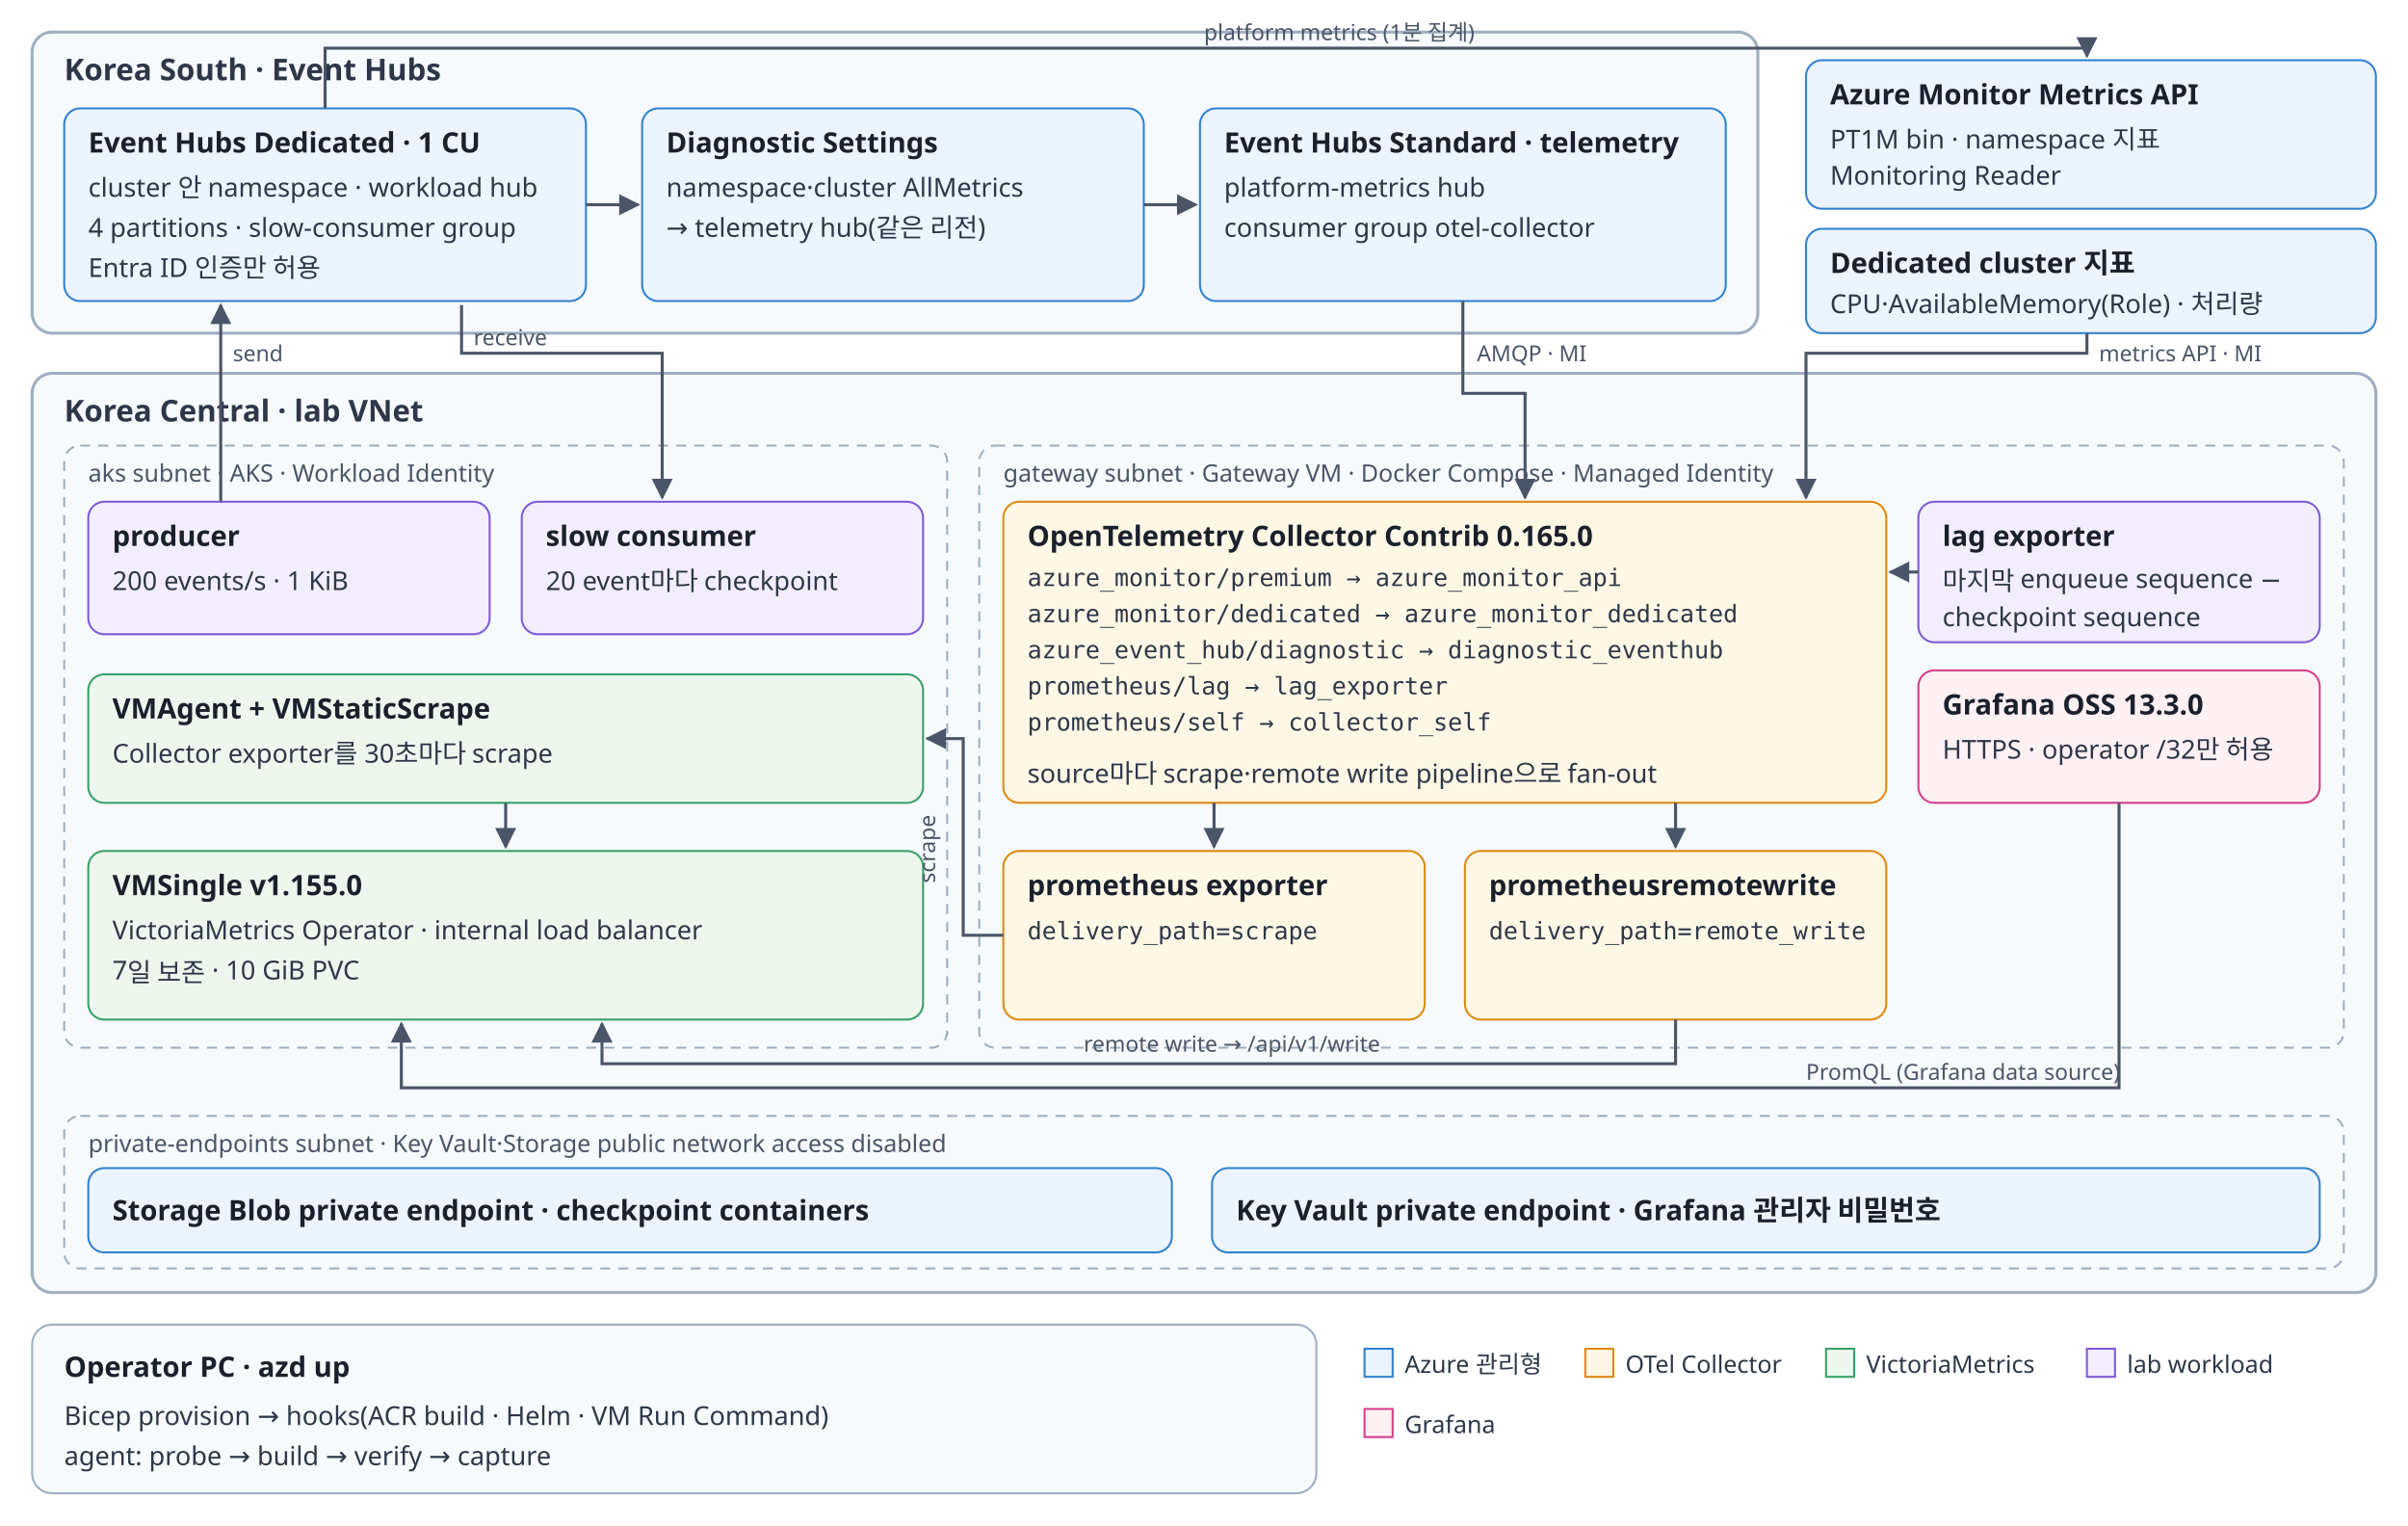
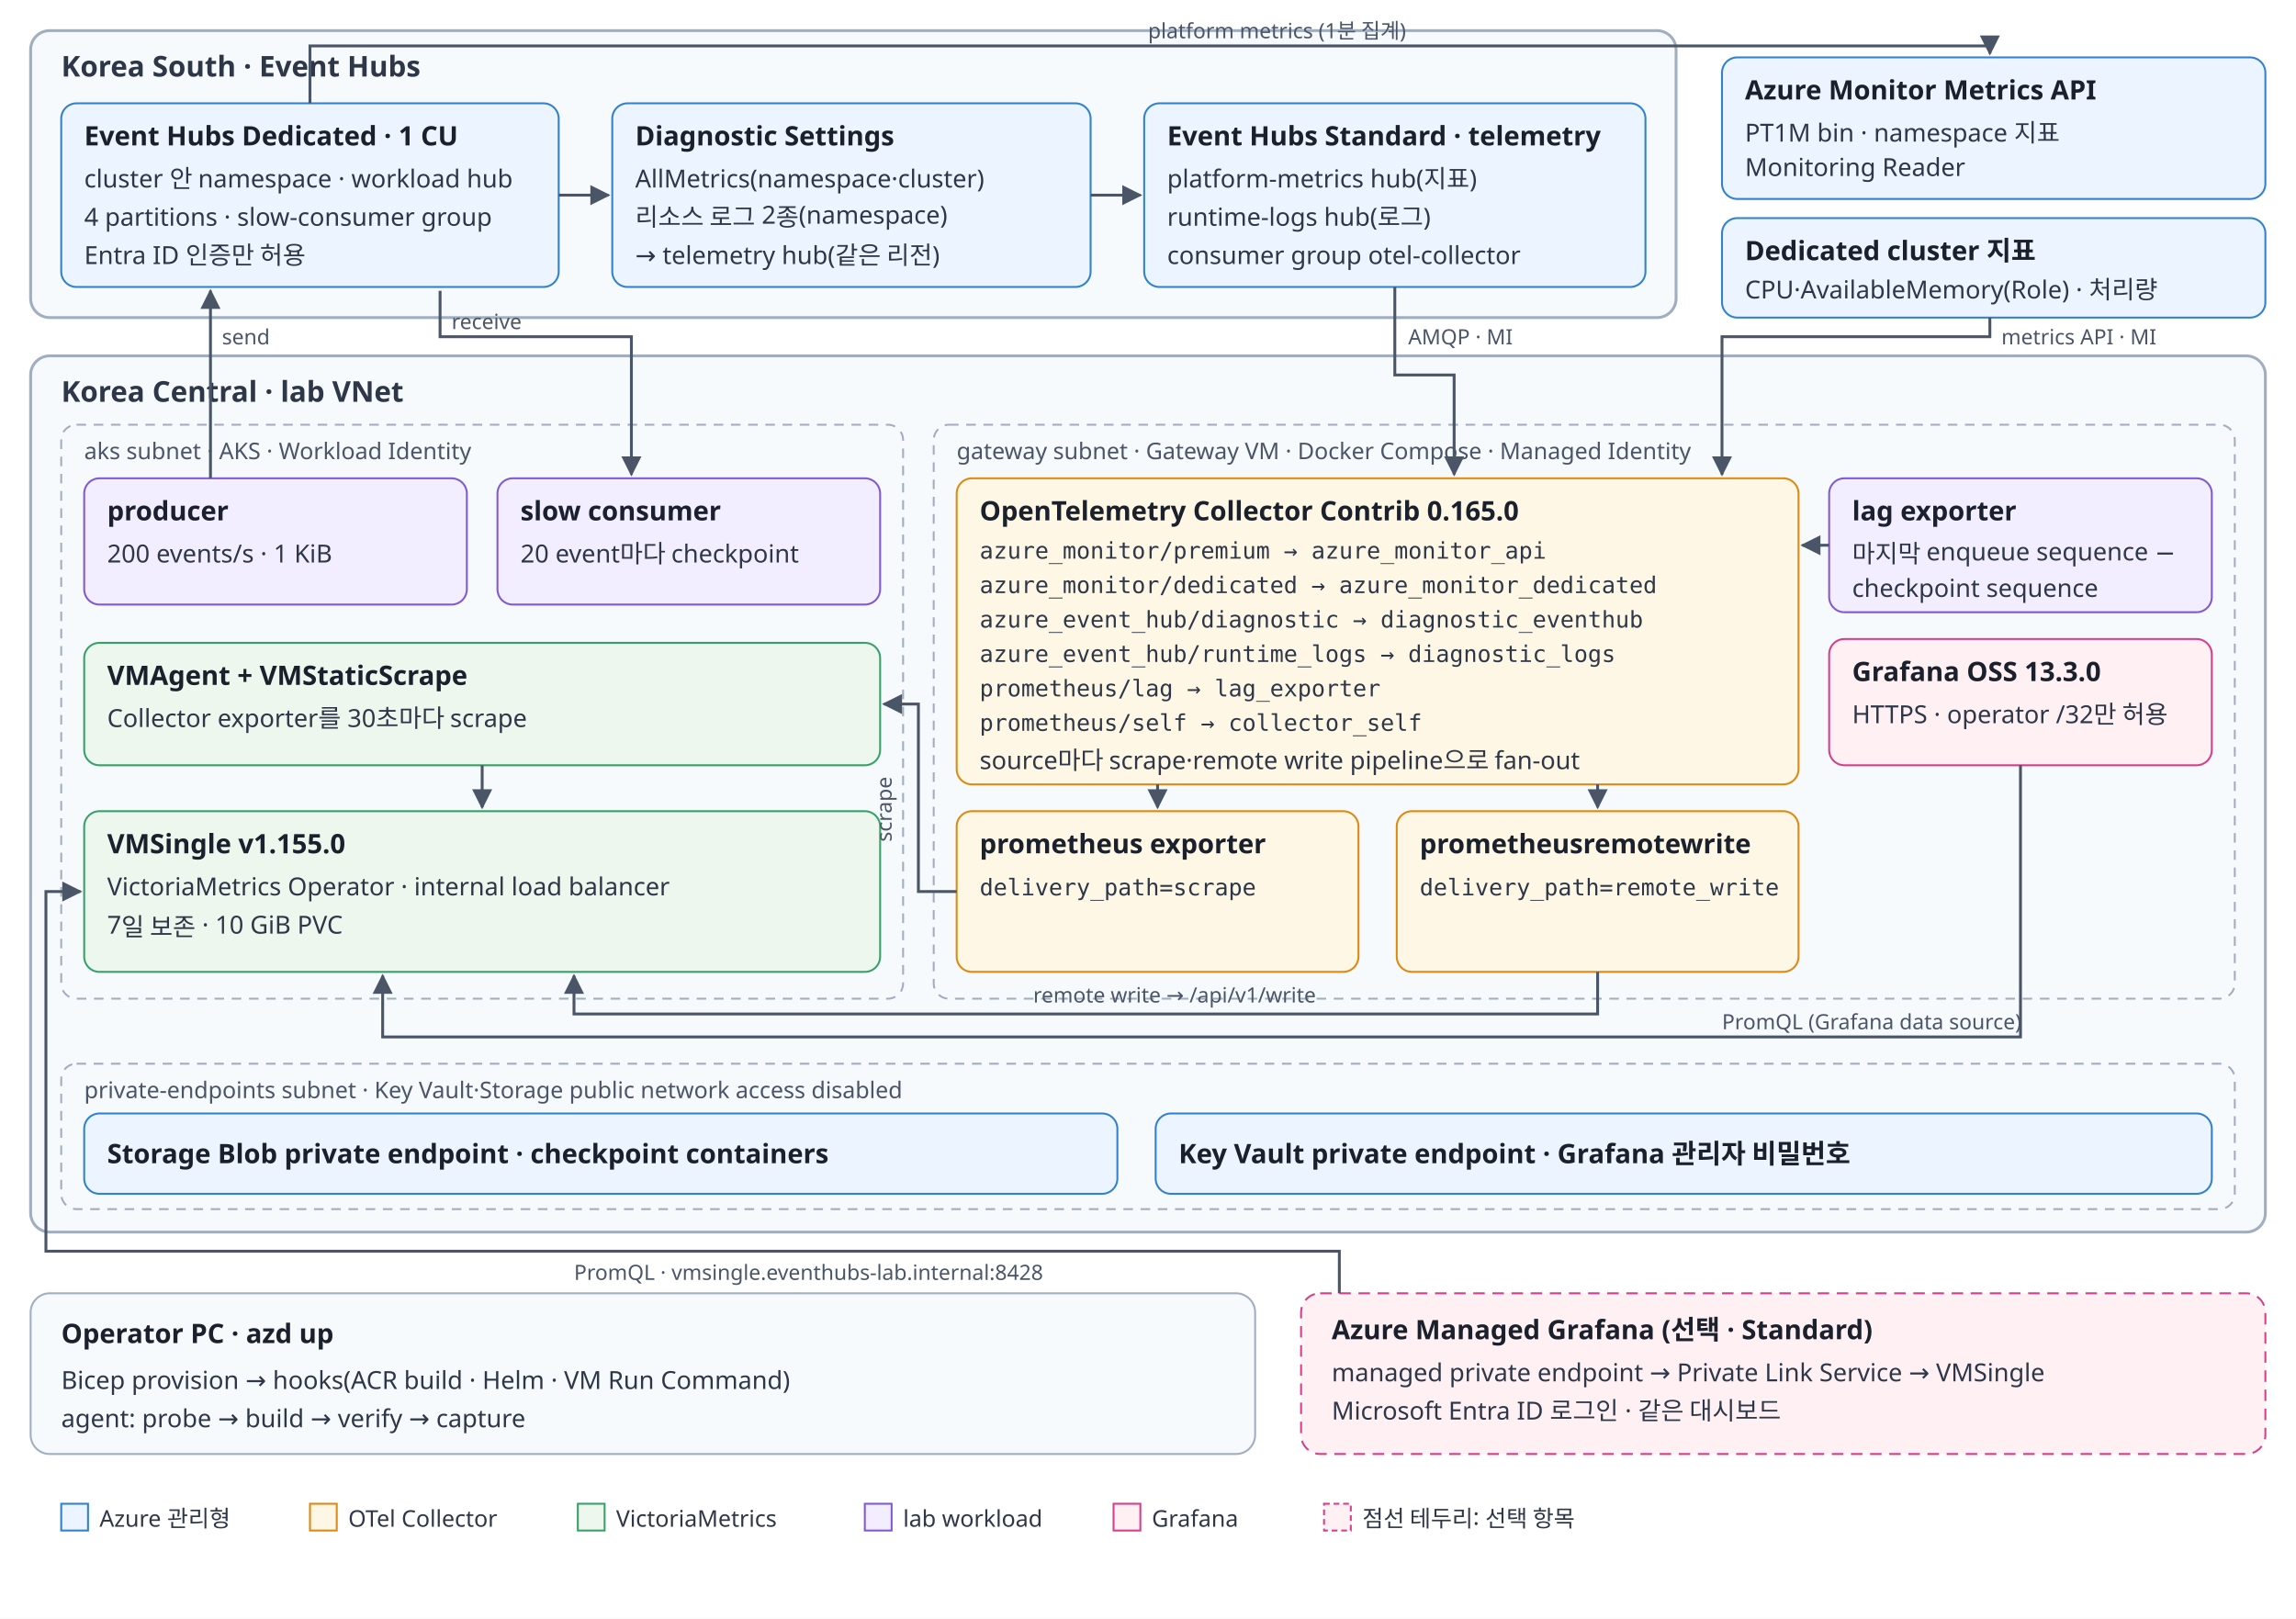
- <svg xmlns="http://www.w3.org/2000/svg" viewBox="0 0 1200 760" width="1200" height="760" role="img" aria-labelledby="archTitle archDesc" font-family="'Segoe UI', 'Apple SD Gothic Neo', 'Malgun Gothic', 'Noto Sans KR', system-ui, sans-serif" font-size="13">
+ <svg xmlns="http://www.w3.org/2000/svg" viewBox="0 0 1200 846" width="1200" height="846" role="img" aria-labelledby="archTitle archDesc" font-family="'Segoe UI', 'Apple SD Gothic Neo', 'Malgun Gothic', 'Noto Sans KR', system-ui, sans-serif" font-size="13">
  <defs>
    <marker id="arrow" viewBox="0 0 10 10" refX="9" refY="5" markerWidth="7" markerHeight="7" orient="auto-start-reverse">
      <path d="M0,0 L10,5 L0,10 z" fill="#4A5568" />
    </marker>
    <style>
      .title { font-weight: 600; font-size: 14px; fill: #1A202C; }
      .body { fill: #2D3748; }
      .mono { font-family: 'SFMono-Regular', Menlo, Consolas, monospace; font-size: 12px; fill: #2D3748; }
      .zone { fill: #F7FAFC; stroke: #A0AEC0; stroke-width: 1.5; }
      .subnet { fill: none; stroke: #A0AEC0; stroke-dasharray: 5 4; }
      .zonelabel { font-weight: 600; font-size: 15px; fill: #2D3748; }
      .sublabel { font-size: 12px; fill: #4A5568; }
      .azure { fill: #EBF4FF; stroke: #3182CE; }
      .otel { fill: #FFF7E6; stroke: #DD8A12; }
      .vm { fill: #EDF7EE; stroke: #38A169; }
      .work { fill: #F3EEFF; stroke: #805AD5; }
      .graf { fill: #FFF0F3; stroke: #D53F8C; }
      .muted { fill: #F7F7F7; stroke: #A0AEC0; stroke-dasharray: 5 4; }
      .edge { stroke: #4A5568; stroke-width: 1.5; fill: none; marker-end: url(#arrow); }
      .edgelabel { font-size: 11px; fill: #4A5568; }
    </style>
  </defs>
-   <rect width="1200" height="760" fill="#FFFFFF" />
+   <rect width="1200" height="846" fill="#FFFFFF" />
  <rect class="zone" x="16" y="16" width="860" height="150" rx="10" />
  <text class="zonelabel" x="32" y="40">Korea South · Event Hubs</text>
  <rect class="azure" x="32" y="54" width="260" height="96" rx="8" />
  <text class="title" x="44" y="76">Event Hubs Dedicated · 1 CU</text>
  <text class="body" x="44" y="98">cluster 안 namespace · workload hub</text>
  <text class="body" x="44" y="118">4 partitions · slow-consumer group</text>
  <text class="body" x="44" y="138">Entra ID 인증만 허용</text>
  <rect class="azure" x="320" y="54" width="250" height="96" rx="8" />
  <text class="title" x="332" y="76">Diagnostic Settings</text>
-   <text class="body" x="332" y="98">namespace·cluster AllMetrics</text>
-   <text class="body" x="332" y="118">→ telemetry hub(같은 리전)</text>
+   <text class="body" x="332" y="98">AllMetrics(namespace·cluster)</text>
+   <text class="body" x="332" y="118">리소스 로그 2종(namespace)</text>
+   <text class="body" x="332" y="138">→ telemetry hub(같은 리전)</text>
  <rect class="azure" x="598" y="54" width="262" height="96" rx="8" />
  <text class="title" x="610" y="76">Event Hubs Standard · telemetry</text>
-   <text class="body" x="610" y="98">platform-metrics hub</text>
-   <text class="body" x="610" y="118">consumer group otel-collector</text>
+   <text class="body" x="610" y="98">platform-metrics hub(지표)</text>
+   <text class="body" x="610" y="118">runtime-logs hub(로그)</text>
+   <text class="body" x="610" y="138">consumer group otel-collector</text>
  <path class="edge" d="M292,102 H318" />
  <path class="edge" d="M570,102 H596" />
  <rect class="azure" x="900" y="30" width="284" height="74" rx="8" />
  <text class="title" x="912" y="52">Azure Monitor Metrics API</text>
  <text class="body" x="912" y="74">PT1M bin · namespace 지표</text>
  <text class="body" x="912" y="92">Monitoring Reader</text>
  <rect class="azure" x="900" y="114" width="284" height="52" rx="8" />
  <text class="title" x="912" y="136">Dedicated cluster 지표</text>
  <text class="body" x="912" y="156">CPU·AvailableMemory(Role) · 처리량</text>
  <path class="edge" d="M162,54 V24 H1040 V28" />
  <text class="edgelabel" x="600" y="20">platform metrics (1분 집계)</text>
  <rect class="zone" x="16" y="186" width="1168" height="458" rx="10" />
  <text class="zonelabel" x="32" y="210">Korea Central · lab VNet</text>
  <rect class="subnet" x="32" y="222" width="440" height="300" rx="8" />
  <text class="sublabel" x="44" y="240">aks subnet · AKS · Workload Identity</text>
  <rect class="work" x="44" y="250" width="200" height="66" rx="8" />
  <text class="title" x="56" y="272">producer</text>
  <text class="body" x="56" y="294">200 events/s · 1 KiB</text>
  <rect class="work" x="260" y="250" width="200" height="66" rx="8" />
  <text class="title" x="272" y="272">slow consumer</text>
  <text class="body" x="272" y="294">20 event마다 checkpoint</text>
  <rect class="vm" x="44" y="336" width="416" height="64" rx="8" />
  <text class="title" x="56" y="358">VMAgent + VMStaticScrape</text>
  <text class="body" x="56" y="380">Collector exporter를 30초마다 scrape</text>
  <rect class="vm" x="44" y="424" width="416" height="84" rx="8" />
  <text class="title" x="56" y="446">VMSingle v1.155.0</text>
  <text class="body" x="56" y="468">VictoriaMetrics Operator · internal load balancer</text>
  <text class="body" x="56" y="488">7일 보존 · 10 GiB PVC</text>
  <path class="edge" d="M252,400 V422" />
  <path class="edge" d="M110,250 V196 H110 V152" />
  <text class="edgelabel" x="116" y="180">send</text>
  <path class="edge" d="M230,152 V176 H330 V248" />
  <text class="edgelabel" x="236" y="172">receive</text>
  <rect class="subnet" x="488" y="222" width="680" height="300" rx="8" />
  <text class="sublabel" x="500" y="240">gateway subnet · Gateway VM · Docker Compose · Managed Identity</text>
-   <rect class="otel" x="500" y="250" width="440" height="150" rx="8" />
+   <rect class="otel" x="500" y="250" width="440" height="160" rx="8" />
  <text class="title" x="512" y="272">OpenTelemetry Collector Contrib 0.165.0</text>
  <text class="mono" x="512" y="292">azure_monitor/premium   → azure_monitor_api</text>
  <text class="mono" x="512" y="310">azure_monitor/dedicated → azure_monitor_dedicated</text>
  <text class="mono" x="512" y="328">azure_event_hub/diagnostic → diagnostic_eventhub</text>
-   <text class="mono" x="512" y="346">prometheus/lag          → lag_exporter</text>
-   <text class="mono" x="512" y="364">prometheus/self         → collector_self</text>
-   <text class="body" x="512" y="390">source마다 scrape·remote write pipeline으로 fan-out</text>
+   <text class="mono" x="512" y="346">azure_event_hub/runtime_logs → diagnostic_logs</text>
+   <text class="mono" x="512" y="364">prometheus/lag          → lag_exporter</text>
+   <text class="mono" x="512" y="382">prometheus/self         → collector_self</text>
+   <text class="body" x="512" y="402">source마다 scrape·remote write pipeline으로 fan-out</text>
  <rect class="work" x="956" y="250" width="200" height="70" rx="8" />
  <text class="title" x="968" y="272">lag exporter</text>
  <text class="body" x="968" y="294">마지막 enqueue sequence −</text>
  <text class="body" x="968" y="312">checkpoint sequence</text>
  <rect class="graf" x="956" y="334" width="200" height="66" rx="8" />
  <text class="title" x="968" y="356">Grafana OSS 13.3.0</text>
  <text class="body" x="968" y="378">HTTPS · operator /32만 허용</text>
  <path class="edge" d="M956,285 H942" />
  <rect class="otel" x="500" y="424" width="210" height="84" rx="8" />
  <text class="title" x="512" y="446">prometheus exporter</text>
  <text class="mono" x="512" y="468">delivery_path=scrape</text>
  <rect class="otel" x="730" y="424" width="210" height="84" rx="8" />
  <text class="title" x="742" y="446">prometheusremotewrite</text>
  <text class="mono" x="742" y="468">delivery_path=remote_write</text>
-   <path class="edge" d="M605,400 V422" />
-   <path class="edge" d="M835,400 V422" />
+   <path class="edge" d="M605,410 V422" />
+   <path class="edge" d="M835,410 V422" />
  <path class="edge" d="M729,150 V196 H760 V248" />
  <text class="edgelabel" x="736" y="180">AMQP · MI</text>
  <path class="edge" d="M1040,166 V176 H900 V248" />
  <text class="edgelabel" x="1046" y="180">metrics API · MI</text>
  <path class="edge" d="M500,466 H480 V368 H462" />
  <text class="edgelabel" x="466" y="440" transform="rotate(-90 466 440)">scrape</text>
  <path class="edge" d="M835,508 V530 H300 V510" />
  <text class="edgelabel" x="540" y="524">remote write → /api/v1/write</text>
  <path class="edge" d="M1056,400 V542 H200 V510" />
  <text class="edgelabel" x="900" y="538">PromQL (Grafana data source)</text>
  <rect class="subnet" x="32" y="556" width="1136" height="76" rx="8" />
  <text class="sublabel" x="44" y="574">private-endpoints subnet · Key Vault·Storage public network access disabled</text>
  <rect class="azure" x="44" y="582" width="540" height="42" rx="8" />
  <text class="title" x="56" y="608">Storage Blob private endpoint · checkpoint containers</text>
  <rect class="azure" x="604" y="582" width="552" height="42" rx="8" />
  <text class="title" x="616" y="608">Key Vault private endpoint · Grafana 관리자 비밀번호</text>
-   <rect x="16" y="660" width="640" height="84" rx="10" fill="#F7FAFC" stroke="#A0AEC0" />
-   <text class="title" x="32" y="686">Operator PC · azd up</text>
-   <text class="body" x="32" y="710">Bicep provision → hooks(ACR build · Helm · VM Run Command)</text>
-   <text class="body" x="32" y="730">agent: probe → build → verify → capture</text>
+   <rect x="16" y="676" width="640" height="84" rx="10" fill="#F7FAFC" stroke="#A0AEC0" />
+   <text class="title" x="32" y="702">Operator PC · azd up</text>
+   <text class="body" x="32" y="726">Bicep provision → hooks(ACR build · Helm · VM Run Command)</text>
+   <text class="body" x="32" y="746">agent: probe → build → verify → capture</text>
+   <rect class="graf" x="680" y="676" width="504" height="84" rx="10" stroke-dasharray="6 4" />
+   <text class="title" x="696" y="700">Azure Managed Grafana (선택 · Standard)</text>
+   <text class="body" x="696" y="722">managed private endpoint → Private Link Service → VMSingle</text>
+   <text class="body" x="696" y="742">Microsoft Entra ID 로그인 · 같은 대시보드</text>
+   <path class="edge" d="M700,676 V654 H24 V466 H42" />
+   <text class="edgelabel" x="300" y="669">PromQL · vmsingle.eventhubs-lab.internal:8428</text>
  <g font-size="12">
-     <rect class="azure" x="680" y="672" width="14" height="14" />
-     <text class="body" x="700" y="684">Azure 관리형</text>
-     <rect class="otel" x="790" y="672" width="14" height="14" />
-     <text class="body" x="810" y="684">OTel Collector</text>
-     <rect class="vm" x="910" y="672" width="14" height="14" />
-     <text class="body" x="930" y="684">VictoriaMetrics</text>
-     <rect class="work" x="1040" y="672" width="14" height="14" />
-     <text class="body" x="1060" y="684">lab workload</text>
-     <rect class="graf" x="680" y="702" width="14" height="14" />
-     <text class="body" x="700" y="714">Grafana</text>
+     <rect class="azure" x="32" y="786" width="14" height="14" />
+     <text class="body" x="52" y="798">Azure 관리형</text>
+     <rect class="otel" x="162" y="786" width="14" height="14" />
+     <text class="body" x="182" y="798">OTel Collector</text>
+     <rect class="vm" x="302" y="786" width="14" height="14" />
+     <text class="body" x="322" y="798">VictoriaMetrics</text>
+     <rect class="work" x="452" y="786" width="14" height="14" />
+     <text class="body" x="472" y="798">lab workload</text>
+     <rect class="graf" x="582" y="786" width="14" height="14" />
+     <text class="body" x="602" y="798">Grafana</text>
+     <rect class="graf" x="692" y="786" width="14" height="14" stroke-dasharray="3 2" />
+     <text class="body" x="712" y="798">점선 테두리: 선택 항목</text>
  </g>
</svg>
